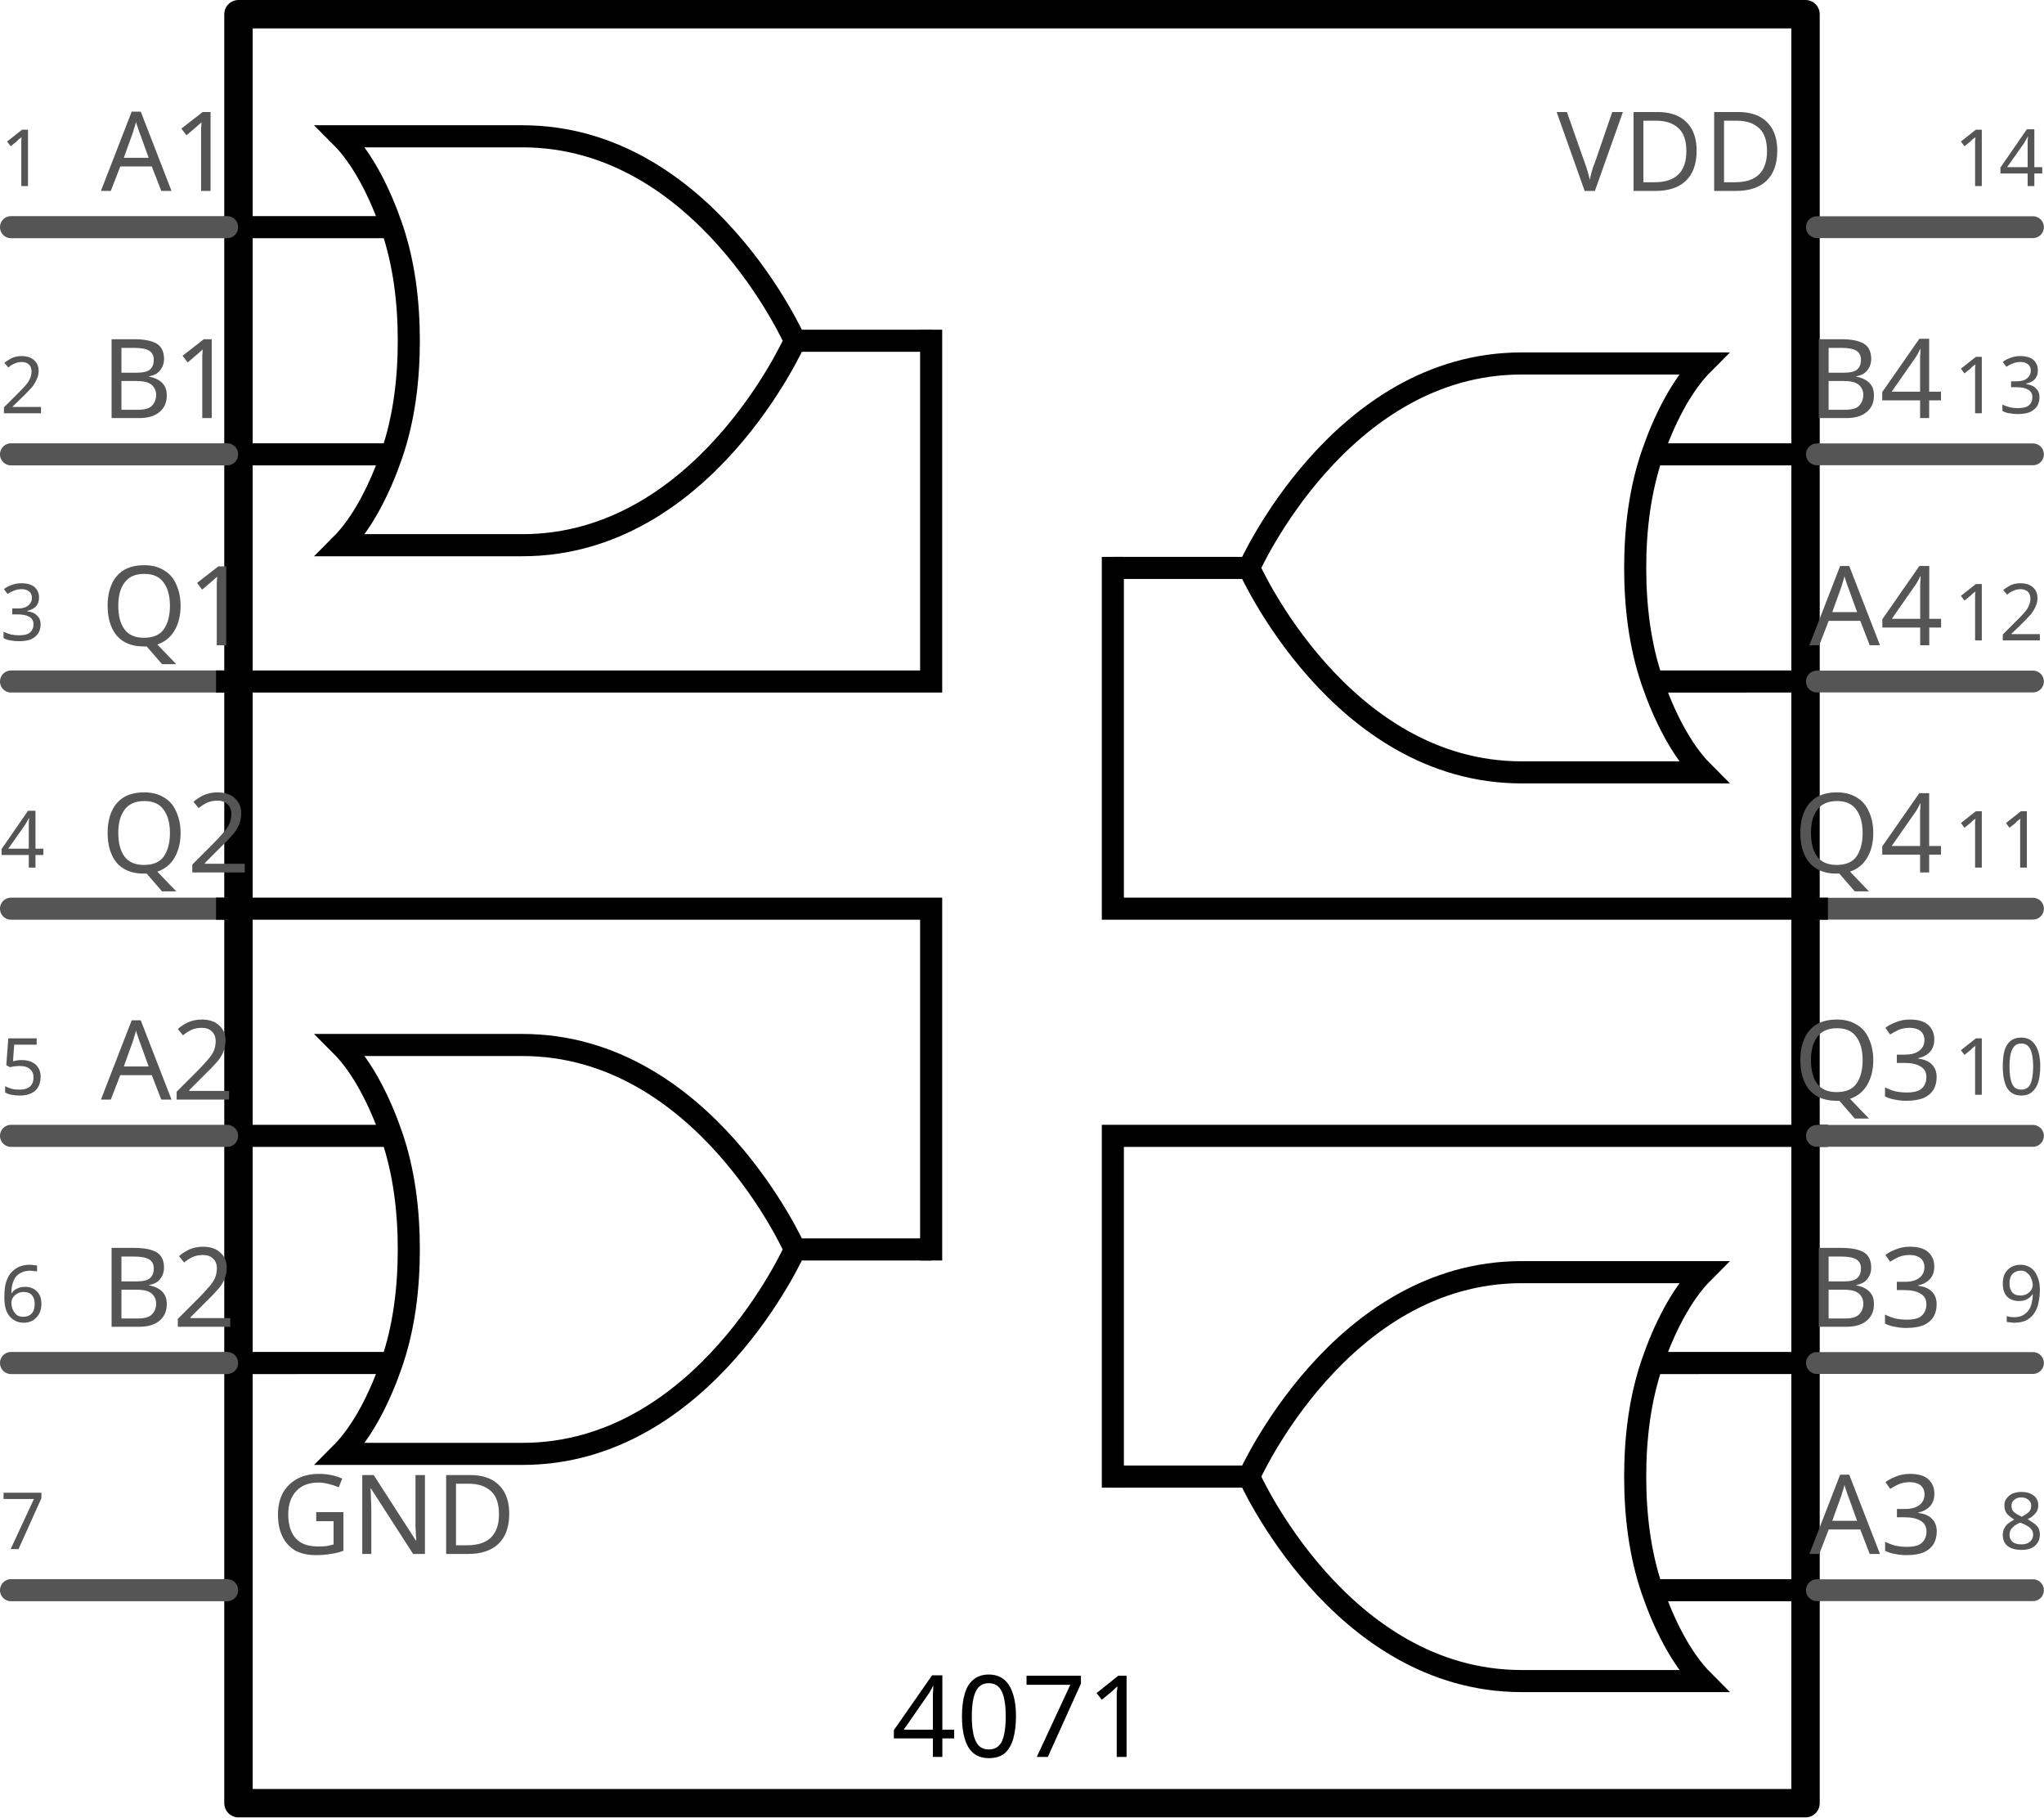
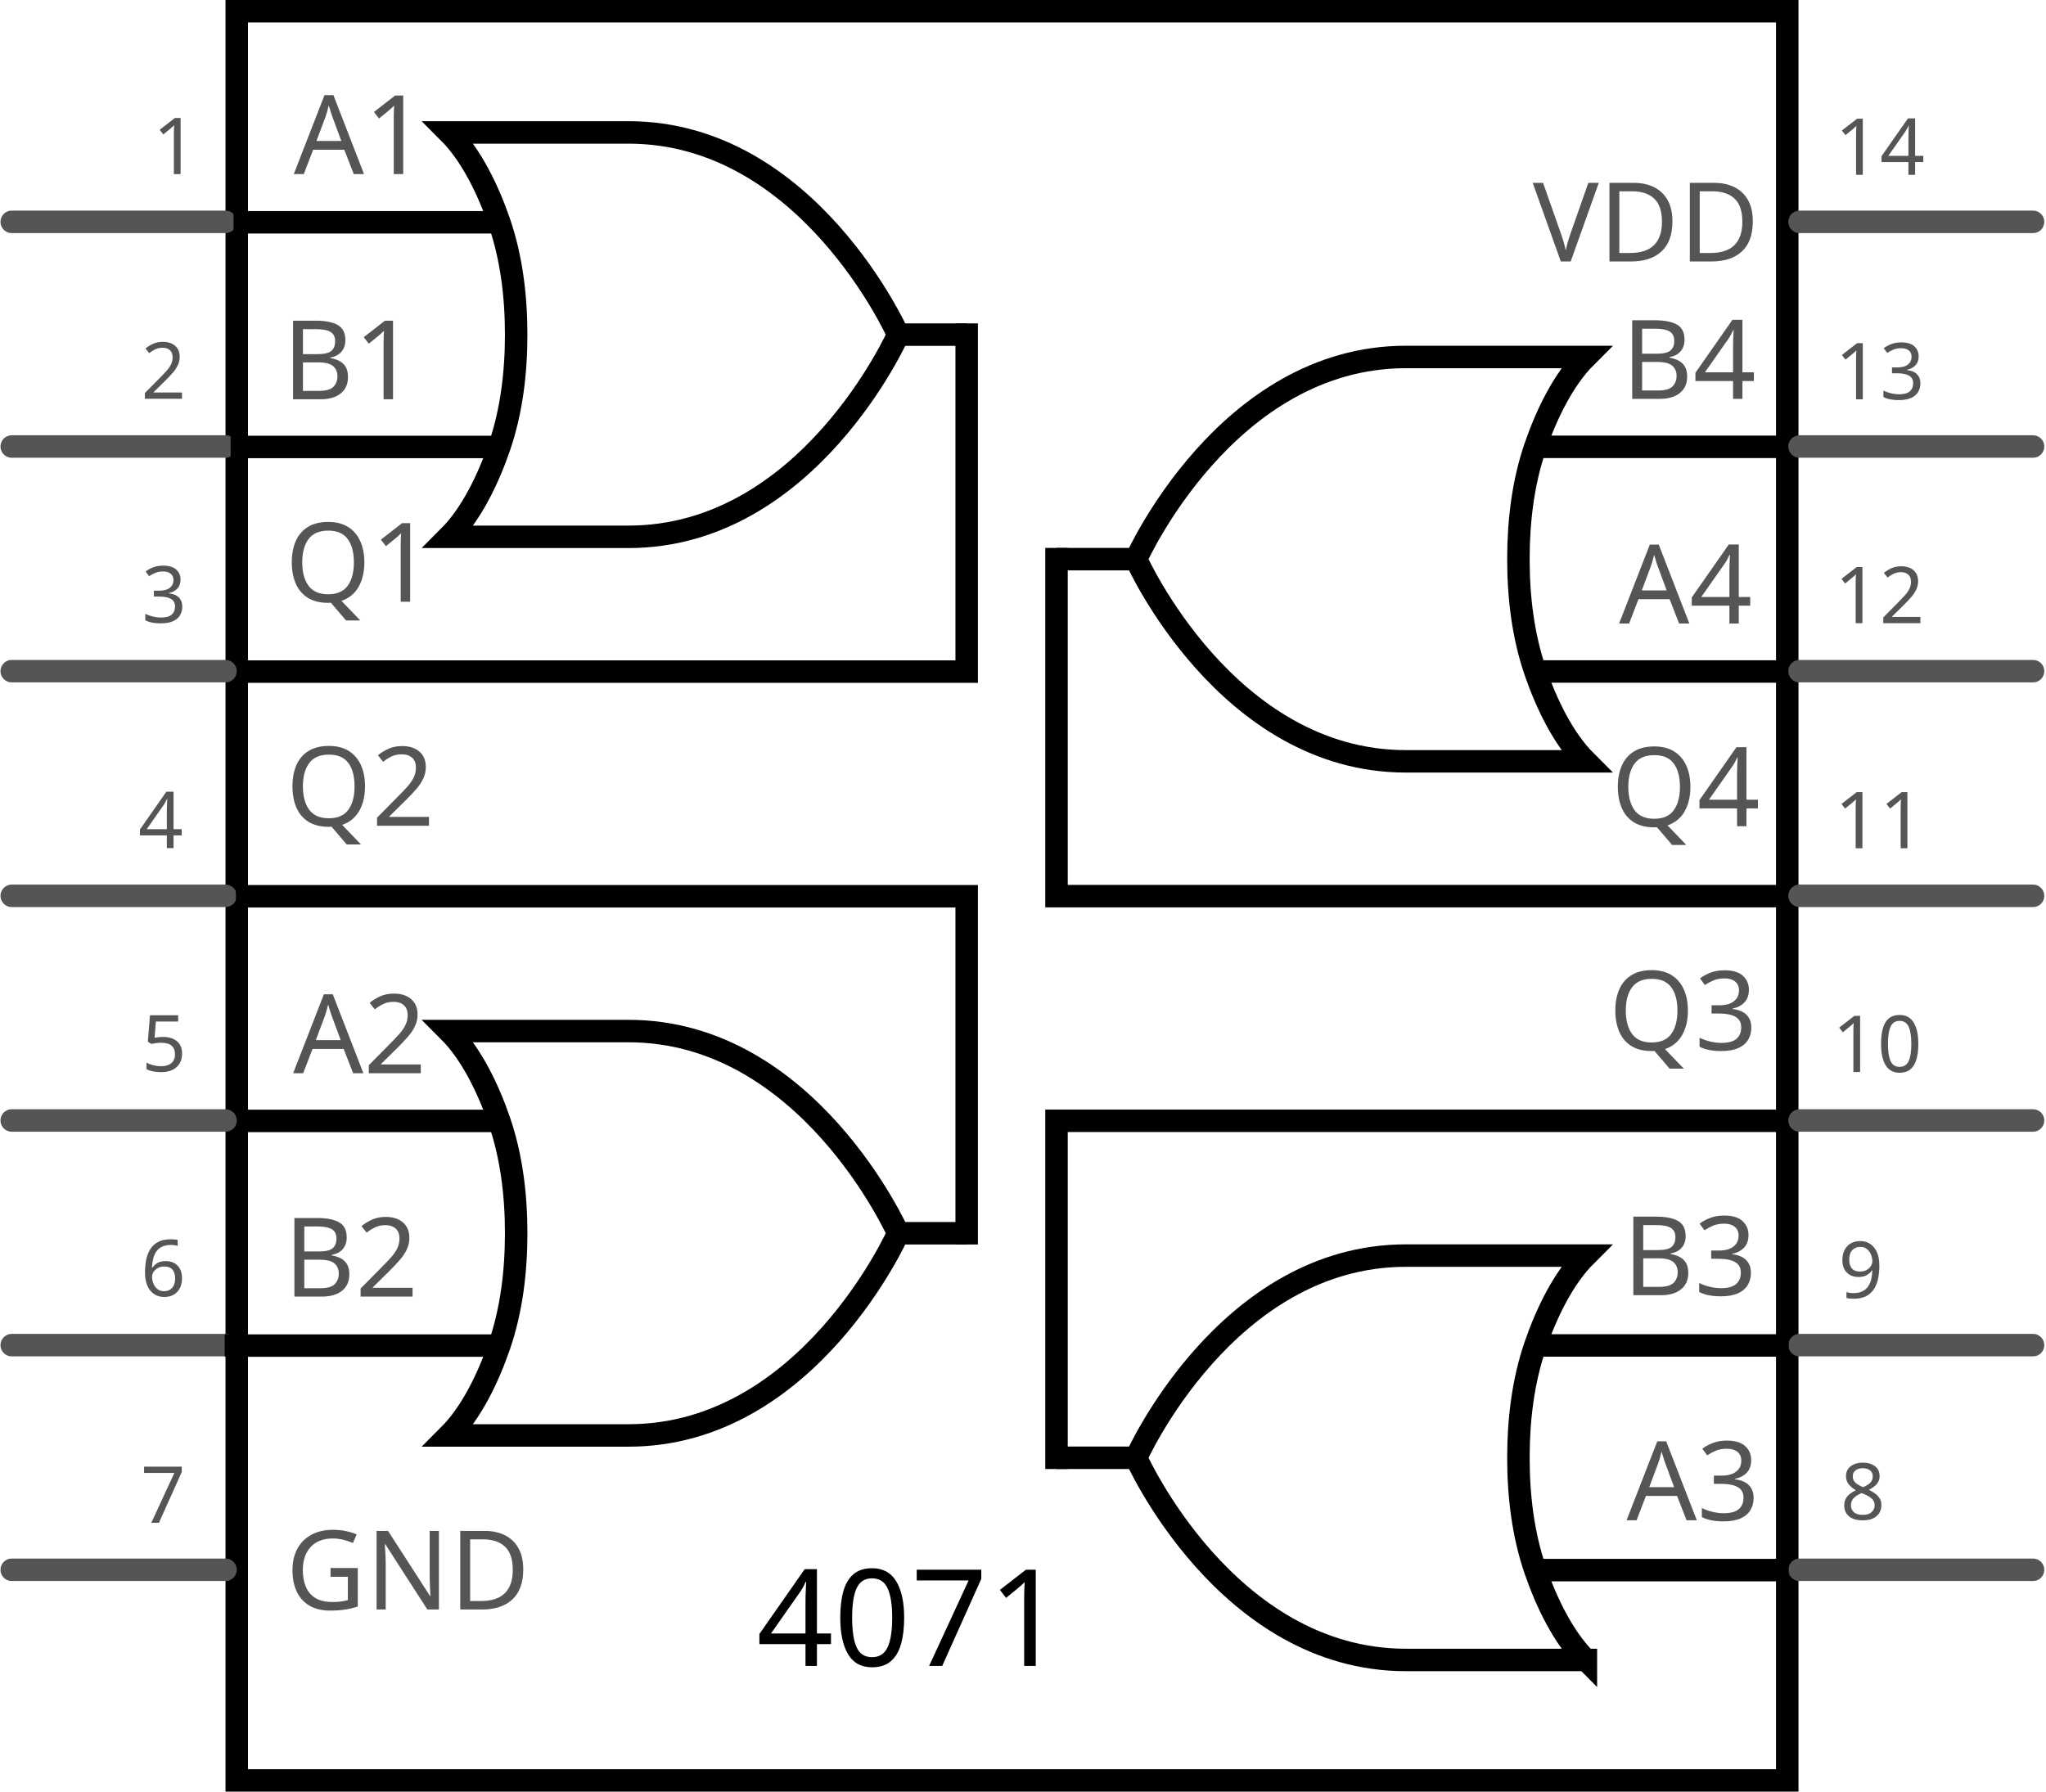
- <svg xmlns="http://www.w3.org/2000/svg" xmlns:xlink="http://www.w3.org/1999/xlink" version="1.1" id="svg6563" viewBox="0 0 81 72" height="0.8in" width="0.9in">
+ <svg xmlns="http://www.w3.org/2000/svg" width="0.91in" height="0.797in" viewBox="0 0 910.273 797.5" id="svg6563" version="1.1">
  <defs id="defs6565" />
-   <g transform="translate(0,-980.3621)" id="schematic">
-     <g id="subpart1">
-       <rect style="fill:none;stroke:#000000;stroke-width:1.125;stroke-linecap:round;stroke-linejoin:round" x="9.45" y="980.925" width="62.1" height="70.875" id="rect7" />
-       <text font-size="4.5" id="label" x="40.476" y="1049.969" style="font-size:4.5px;font-family:'Droid Sans';text-anchor:middle;fill:#000000;stroke:none" font-family="'Droid Sans'">4071</text>
-       <line style="fill:none;stroke:#555555;stroke-width:0.875;stroke-linecap:round;stroke-linejoin:round;stroke-opacity:1" x1="0.437" y1="1043.362" x2="9" y2="1043.362" id="line52" />
-       <rect style="fill:none;stroke-width:0" x="0" y="1042.925" width="9" height="0.875" id="connector6pin" connectorName="7" />
-       <rect style="fill:none;stroke-width:0" x="0" y="1042.925" width="0" height="0.875" id="connector6terminal" />
-       <text style="font-style:normal;font-variant:normal;font-weight:normal;font-stretch:normal;font-size:3.125px;line-height:125%;font-family:'Droid Sans';-inkscape-font-specification:'Droid Sans, Normal';text-align:start;writing-mode:lr-tb;text-anchor:start;fill:#555555;fill-opacity:1;stroke:none;stroke-width:0" class="text" font-size="2.5pt" x="0" y="1041.737" id="text57">7</text>
-       <line style="fill:none;stroke:#555555;stroke-width:0.864;stroke-linecap:round;stroke-linejoin:round;stroke-opacity:1" x1="72" y1="989.362" x2="80.563" y2="989.362" id="line59" />
-       <rect style="fill:none;stroke-width:0" x="72" y="988.925" width="9" height="0.875" id="connector13pin" connectorname="14" />
-       <text id="text6039" y="1041.925" x="10.75" style="font-style:normal;font-variant:normal;font-weight:normal;font-stretch:normal;font-size:4.375px;line-height:125%;font-family:'Droid Sans';-inkscape-font-specification:'Droid Sans, Normal';text-align:start;letter-spacing:0px;word-spacing:0px;writing-mode:lr-tb;text-anchor:start;fill:#555555;fill-opacity:1;stroke:none;stroke-width:1px;stroke-linecap:butt;stroke-linejoin:miter;stroke-opacity:1" xml:space="preserve" font-family="'Droid Sans'">
-         <tspan y="1041.925" x="10.75" id="tspan6041">GND</tspan>
-       </text>
-       <text style="font-style:normal;font-variant:normal;font-weight:normal;font-stretch:normal;font-size:3.125px;line-height:125%;font-family:'Droid Sans';-inkscape-font-specification:'Droid Sans, Normal';text-align:end;writing-mode:lr-tb;text-anchor:end;fill:#555555;fill-opacity:1;stroke:none;stroke-width:0" class="text" font-size="2.5pt" x="81" y="987.737" id="text64">14</text>
-       <rect style="fill:none;stroke-width:0" x="81" y="988.925" width="0" height="0.875" id="connector13terminal" />
-       <text id="text5967" y="987.925" x="70.7" style="font-style:normal;font-variant:normal;font-weight:normal;font-stretch:normal;font-size:4.375px;line-height:125%;font-family:'Droid Sans';-inkscape-font-specification:'Droid Sans, Normal';text-align:start;letter-spacing:0px;word-spacing:0px;writing-mode:lr-tb;text-anchor:end;fill:#555555;fill-opacity:1;stroke:none;stroke-width:1px;stroke-linecap:butt;stroke-linejoin:miter;stroke-opacity:1" font-size="3.5pt" xml:space="preserve" font-family="'Droid Sans'">VDD</text>
-       <g id="q4connector">
-         <line id="line80" y2="1016.362" x2="80.563" y1="1016.362" x1="72" style="fill:none;stroke:#555555;stroke-width:0.864;stroke-linecap:round;stroke-linejoin:round;stroke-opacity:1" />
-         <rect connectorname="11" id="connector10pin" height="0.875" width="9" y="1015.925" x="72" style="fill:none;stroke-width:0" />
-         <rect style="fill:none;stroke-width:0" x="81" y="1015.925" width="0" height="0.875" id="connector10terminal" />
-         <text id="text85" y="1014.737" x="81" font-size="2.5pt" class="text" style="font-style:normal;font-variant:normal;font-weight:normal;font-stretch:normal;font-size:3.125px;line-height:125%;font-family:'Droid Sans';-inkscape-font-specification:'Droid Sans, Normal';text-align:end;writing-mode:lr-tb;text-anchor:end;fill:#555555;fill-opacity:1;stroke:none;stroke-width:0">11</text>
-         <text xml:space="preserve" font-size="3.5pt" style="font-style:normal;font-variant:normal;font-weight:normal;font-stretch:normal;font-size:4.375px;line-height:125%;font-family:'Droid Sans';-inkscape-font-specification:'Droid Sans, Normal';text-align:start;letter-spacing:0px;word-spacing:0px;writing-mode:lr-tb;text-anchor:end;fill:#555555;fill-opacity:1;stroke:none;stroke-width:1px;stroke-linecap:butt;stroke-linejoin:miter;stroke-opacity:1" x="77" y="1014.925" id="text5979">Q4</text>
-         <path id="path9336" d="m 44.1,1002.862 0,13.5 27.9,0" style="fill:none;stroke:#000000;stroke-width:0.875;stroke-linecap:square;stroke-linejoin:miter;stroke-miterlimit:4;stroke-dasharray:none;stroke-opacity:1" />
-       </g>
-       <g id="q3connector">
-         <path style="fill:none;stroke:#000000;stroke-width:0.875;stroke-linecap:square;stroke-linejoin:miter;stroke-miterlimit:4;stroke-dasharray:none;stroke-opacity:1" d="m 44.1,1038.862 0,-13.5 27.9,0" id="path9380" />
-         <line style="fill:none;stroke:#555555;stroke-width:0.864;stroke-linecap:round;stroke-linejoin:round;stroke-opacity:1" x1="72" y1="1025.362" x2="80.563" y2="1025.362" id="line87" />
-         <rect style="fill:none;stroke-width:0" x="72" y="1024.925" width="9" height="0.875" id="connector9pin" connectorname="10" />
-         <text style="font-style:normal;font-variant:normal;font-weight:normal;font-stretch:normal;font-size:3.125px;line-height:125%;font-family:'Droid Sans';-inkscape-font-specification:'Droid Sans, Normal';text-align:end;writing-mode:lr-tb;text-anchor:end;fill:#555555;fill-opacity:1;stroke:none;stroke-width:0" class="text" font-size="2.5pt" x="81" y="1023.737" id="text92">10</text>
-         <text xml:space="preserve" font-size="3.5pt" style="font-style:normal;font-variant:normal;font-weight:normal;font-stretch:normal;font-size:4.375px;line-height:125%;font-family:'Droid Sans';-inkscape-font-specification:'Droid Sans, Normal';text-align:start;letter-spacing:0px;word-spacing:0px;writing-mode:lr-tb;text-anchor:end;fill:#555555;fill-opacity:1;stroke:none;stroke-width:1px;stroke-linecap:butt;stroke-linejoin:miter;stroke-opacity:1" x="77" y="1023.925" id="text5973">Q3</text>
-         <rect style="fill:none;stroke-width:0" x="81" y="1024.925" width="0" height="0.875" id="connector9terminal" />
-       </g>
-       <g id="q2connector">
-         <line id="line31" y2="1016.362" x2="9" y1="1016.362" x1="0.437" style="fill:none;stroke:#555555;stroke-width:0.875;stroke-linecap:round;stroke-linejoin:round;stroke-opacity:1" />
-         <rect connectorName="4" id="connector3pin" height="0.875" width="9" y="1015.925" x="5.5915206e-009" style="fill:none;stroke-width:0" />
-         <rect style="fill:none;stroke-width:0" x="0" y="1015.925" width="0" height="0.875" id="connector3terminal" />
-         <text id="text36" y="1014.737" x="0" font-size="2.5pt" class="text" style="font-style:normal;font-variant:normal;font-weight:normal;font-stretch:normal;font-size:3.125px;line-height:125%;font-family:'Droid Sans';-inkscape-font-specification:'Droid Sans, Normal';text-align:start;writing-mode:lr-tb;text-anchor:start;fill:#555555;fill-opacity:1;stroke:none;stroke-width:0">4</text>
-         <text id="text6033" y="1014.925" x="4" style="font-style:normal;font-variant:normal;font-weight:normal;font-stretch:normal;font-size:4.375px;line-height:125%;font-family:'Droid Sans';-inkscape-font-specification:'Droid Sans, Normal';text-align:start;letter-spacing:0px;word-spacing:0px;writing-mode:lr-tb;text-anchor:start;fill:#555555;fill-opacity:1;stroke:none;stroke-width:1px;stroke-linecap:butt;stroke-linejoin:miter;stroke-opacity:1" font-size="3.5pt" xml:space="preserve">Q2</text>
-         <path id="path9358" d="m 36.9,1029.862 0,-13.5 -27.9,0" style="fill:none;stroke:#000000;stroke-width:0.875;stroke-linecap:square;stroke-linejoin:miter;stroke-miterlimit:4;stroke-dasharray:none;stroke-opacity:1" />
-       </g>
-       <g id="q1connector">
-         <line style="fill:none;stroke:#555555;stroke-width:0.875;stroke-linecap:round;stroke-linejoin:round;stroke-opacity:1" x1="0.437" y1="1007.362" x2="9" y2="1007.362" id="line24" />
-         <text style="font-style:normal;font-variant:normal;font-weight:normal;font-stretch:normal;font-size:3.125px;line-height:125%;font-family:'Droid Sans';-inkscape-font-specification:'Droid Sans, Normal';text-align:left;writing-mode:lr-tb;fill:#555555;fill-opacity:1;stroke:none;stroke-width:0" class="text" font-size="2.5pt" x="0" y="1005.737" id="text29">3</text>
-         <text xml:space="preserve" font-size="3.5pt" style="font-style:normal;font-variant:normal;font-weight:normal;font-stretch:normal;font-size:4.375px;line-height:125%;font-family:'Droid Sans';-inkscape-font-specification:'Droid Sans, Normal';text-align:start;letter-spacing:0px;word-spacing:0px;writing-mode:lr-tb;text-anchor:start;fill:#555555;fill-opacity:1;stroke:none;stroke-width:1px;stroke-linecap:butt;stroke-linejoin:miter;stroke-opacity:1" x="4" y="1005.925" id="text5961">Q1</text>
-         <rect style="fill:none;stroke-width:0" x="0" y="1006.925" width="9" height="0.875" id="connector2pin" connectorName="3" />
-         <rect style="fill:none;stroke-width:0" x="0" y="1006.925" width="0" height="0.875" id="connector2terminal" />
-         <path style="fill:none;stroke:#000000;stroke-width:0.875;stroke-linecap:square;stroke-linejoin:miter;stroke-miterlimit:4;stroke-dasharray:none;stroke-opacity:1" d="m 36.9,993.862 0,13.5 -27.9,0" id="path8338" />
-       </g>
-     </g>
-     <g id="subpart2">
-       <rect style="fill:none;stroke-width:0" x="0" y="988.925" width="0" height="0.875" id="connector0terminal" />
-       <rect style="fill:none;stroke-width:0" x="0" y="997.925" width="0" height="0.875" id="connector1terminal" />
-       <line id="line10" y2="989.362" x2="9" y1="989.362" x1="0.437" style="fill:none;stroke:#555555;stroke-width:0.875;stroke-linecap:round;stroke-linejoin:round;stroke-opacity:1" />
-       <rect connectorName="1" id="connector0pin" height="0.875" width="9" y="988.925" x="0" style="fill:none;stroke-width:0" />
-       <line id="line17" y2="998.362" x2="9" y1="998.362" x1="0.437" style="fill:none;stroke:#555555;stroke-width:0.875;stroke-linecap:round;stroke-linejoin:round;stroke-opacity:1" />
-       <rect connectorName="2" id="connector1pin" height="0.875" width="9" y="997.925" x="0" style="fill:none;stroke-width:0" />
-       <text id="text15" y="987.737" x="0" font-size="2.5pt" class="text" style="font-style:normal;font-variant:normal;font-weight:normal;font-stretch:normal;font-size:3.125px;line-height:125%;font-family:'Droid Sans';-inkscape-font-specification:'Droid Sans, Normal';text-align:start;writing-mode:lr-tb;text-anchor:start;fill:#555555;fill-opacity:1;stroke:none;stroke-width:0">1</text>
-       <text id="text22" y="996.737" x="0" font-size="2.5pt" class="text" style="font-style:normal;font-variant:normal;font-weight:normal;font-stretch:normal;font-size:3.125px;line-height:125%;font-family:'Droid Sans';-inkscape-font-specification:'Droid Sans, Normal';text-align:start;writing-mode:lr-tb;text-anchor:start;fill:#555555;fill-opacity:1;stroke:none;stroke-width:0">2</text>
-       <text xml:space="preserve" font-size="3.5pt" style="font-style:normal;font-variant:normal;font-weight:normal;font-stretch:normal;font-size:4.375px;line-height:125%;font-family:'Droid Sans';-inkscape-font-specification:'Droid Sans, Normal';text-align:start;letter-spacing:0px;word-spacing:0px;writing-mode:lr-tb;text-anchor:start;fill:#555555;fill-opacity:1;stroke:none;stroke-width:1px;stroke-linecap:butt;stroke-linejoin:miter;stroke-opacity:1" x="4" y="996.925" id="text5937" font-family="'Droid Sans'">B1</text>
-       <text id="text5913" y="987.925" x="4" style="font-style:normal;font-variant:normal;font-weight:normal;font-stretch:normal;font-size:4.375px;line-height:125%;font-family:'Droid Sans';-inkscape-font-specification:'Droid Sans, Normal';text-align:start;letter-spacing:0px;word-spacing:0px;writing-mode:lr-tb;text-anchor:start;fill:#555555;fill-opacity:1;stroke:none;stroke-width:1px;stroke-linecap:butt;stroke-linejoin:miter;stroke-opacity:1" font-size="3.5pt" xml:space="preserve" font-family="'Droid Sans'">A1</text>
-       <text style="font-style:normal;font-variant:normal;font-weight:normal;font-stretch:normal;font-size:3.125px;line-height:125%;font-family:'Droid Sans';-inkscape-font-specification:'Droid Sans, Normal';text-align:center;writing-mode:lr-tb;text-anchor:middle;display:none;fill:#555555;fill-opacity:1;stroke:none;stroke-width:0" class="text" font-size="2.5pt" x="42.349" y="992.237" id="text9783" font-family="'Droid Sans'">3</text>
-       <text xml:space="preserve" font-size="3.5pt" style="font-style:normal;font-variant:normal;font-weight:normal;font-stretch:normal;font-size:4.375px;line-height:125%;font-family:'Droid Sans';-inkscape-font-specification:'Droid Sans, Normal';text-align:start;letter-spacing:0px;word-spacing:0px;writing-mode:lr-tb;text-anchor:start;display:none;fill:#555555;fill-opacity:1;stroke:none;stroke-width:1px;stroke-linecap:butt;stroke-linejoin:miter;stroke-opacity:1" x="36.264" y="992.425" id="text9787">Q1</text>
-       <g style="stroke-width:0.875;stroke-miterlimit:4;stroke-dasharray:none" transform="matrix(0.9997766,0,0,0.9997766,0.9053753,0.2208989)" id="allSymbols0">
-         <g style="display:none;stroke-width:1.75;stroke-miterlimit:4;stroke-dasharray:none" transform="matrix(0.5001117,0,0,0.5001117,22.50277,418.0536)" id="4001_0">
-           <path style="fill:none;fill-rule:evenodd;stroke:#000000;stroke-width:1.75;stroke-linecap:butt;stroke-linejoin:miter;stroke-miterlimit:4;stroke-dasharray:none;stroke-opacity:1" d="m -19.806,1135.162 14.4,0 c 14.4,0 21.6,16.2 21.6,16.2 0,0 -7.2,16.2 -21.6,16.2 l -14.4,0 c 1.8,-1.8 3.156,-4.596 4.05,-7.2 0.985,-2.869 1.35,-5.966 1.35,-9 8e-6,-3.034 -0.365,-6.131 -1.35,-9 -0.894,-2.604 -2.25,-5.4 -4.05,-7.2 z" id="body-4001-0" />
-           <path style="fill:none;fill-rule:evenodd;stroke:#000000;stroke-width:1.75;stroke-linecap:butt;stroke-linejoin:miter;stroke-miterlimit:4;stroke-dasharray:none;stroke-opacity:1" d="m -27.006,1142.362 11.25,-2e-4" id="a-pin-4001-0" />
-           <path style="fill:none;fill-rule:evenodd;stroke:#000000;stroke-width:1.75;stroke-linecap:butt;stroke-linejoin:miter;stroke-miterlimit:4;stroke-dasharray:none;stroke-opacity:1" d="m -27.006,1160.362 11.25,-2e-4" id="b-pin-4001-0" />
-           <path style="fill:none;fill-rule:evenodd;stroke:#000000;stroke-width:1.75;stroke-linecap:butt;stroke-linejoin:miter;stroke-miterlimit:4;stroke-dasharray:none;stroke-opacity:1" d="m 23.394,1151.362 3.6,0" id="q-pin-4001-0" />
-           <circle style="fill:none;fill-opacity:0.441;stroke:#000000;stroke-width:1.75;stroke-linecap:butt;stroke-linejoin:miter;stroke-miterlimit:4;stroke-dasharray:none;stroke-dashoffset:0;stroke-opacity:1" id="not-q-4001-0" cx="19.794" cy="1151.362" r="3.6" />
-         </g>
-         <g style="display:none;stroke-width:1.75;stroke-miterlimit:4;stroke-dasharray:none" transform="matrix(0.5001117,0,0,0.5001117,22.50277,418.0536)" id="4011_0">
-           <path id="body-4011-0" d="m -19.806,1135.162 14.4,0 c 14.4,0 21.6,7.2 21.6,16.2 0,9 -7.2,16.2 -21.6,16.2 l -14.4,0 0,-7.2 0,-9 0,-9 z" style="fill:none;fill-rule:evenodd;stroke:#000000;stroke-width:1.75;stroke-linecap:butt;stroke-linejoin:miter;stroke-miterlimit:4;stroke-dasharray:none;stroke-opacity:1" />
-           <path id="a-pin-4011-0" d="m -27.006,1142.362 7.2,0" style="fill:none;fill-rule:evenodd;stroke:#000000;stroke-width:1.75;stroke-linecap:butt;stroke-linejoin:miter;stroke-miterlimit:4;stroke-dasharray:none;stroke-opacity:1" />
-           <path id="b-pin-4011-0" d="m -27.006,1160.362 7.2,0" style="fill:none;fill-rule:evenodd;stroke:#000000;stroke-width:1.75;stroke-linecap:butt;stroke-linejoin:miter;stroke-miterlimit:4;stroke-dasharray:none;stroke-opacity:1" />
-           <path id="q-pin-4011-0" d="m 23.394,1151.362 3.6,0" style="fill:none;fill-rule:evenodd;stroke:#000000;stroke-width:1.75;stroke-linecap:butt;stroke-linejoin:miter;stroke-miterlimit:4;stroke-dasharray:none;stroke-opacity:1" />
-           <circle r="3.6" cy="1151.362" cx="19.794" id="not-q-4011-0" style="fill:none;fill-opacity:0.441;stroke:#000000;stroke-width:1.75;stroke-linecap:butt;stroke-linejoin:miter;stroke-miterlimit:4;stroke-dasharray:none;stroke-dashoffset:0;stroke-opacity:1" />
-         </g>
-         <g style="display:none;stroke-width:1.75;stroke-miterlimit:4;stroke-dasharray:none" transform="matrix(0.5001117,0,0,0.5001117,22.50277,418.0536)" id="4070_0">
-           <path style="fill:none;fill-rule:evenodd;stroke:#000000;stroke-width:1.75;stroke-linecap:butt;stroke-linejoin:miter;stroke-miterlimit:4;stroke-dasharray:none;stroke-opacity:1" d="m -19.806,1135.162 14.4,0 c 14.4,0 21.6,16.2 21.6,16.2 0,0 -7.2,16.2 -21.6,16.2 l -14.4,0 c 1.8,-1.8 3.156,-4.596 4.05,-7.2 0.985,-2.869 1.35,-5.966 1.35,-9 8e-6,-3.034 -0.365,-6.131 -1.35,-9 -0.894,-2.604 -2.25,-5.4 -4.05,-7.2 z" id="body-4070-0" />
-           <path id="xbar-4070-0" d="m -23.069,1167.562 -0.337,0 c 1.8,-1.8 3.156,-4.596 4.05,-7.2 0.985,-2.869 1.35,-5.966 1.35,-9 8e-6,-3.034 -0.365,-6.131 -1.35,-9 -0.894,-2.604 -2.25,-5.4 -4.05,-7.2 l 0.438,0 c 1.8,1.8 3.157,4.595 4.051,7.2 0.985,2.869 1.35,5.967 1.349,9 -10e-6,3.034 -0.35,6.136 -1.349,9 -0.913,2.615 -2.351,5.4 -4.151,7.2 z" style="fill:none;fill-rule:evenodd;stroke:#000000;stroke-width:1.75;stroke-linecap:butt;stroke-linejoin:miter;stroke-miterlimit:4;stroke-dasharray:none;stroke-opacity:1" />
-           <path style="fill:none;fill-rule:evenodd;stroke:#000000;stroke-width:1.75;stroke-linecap:butt;stroke-linejoin:miter;stroke-miterlimit:4;stroke-dasharray:none;stroke-opacity:1" d="m -27.006,1142.362 7.65,-3e-4" id="a-pin-4070-0" />
-           <path style="fill:none;fill-rule:evenodd;stroke:#000000;stroke-width:1.75;stroke-linecap:butt;stroke-linejoin:miter;stroke-miterlimit:4;stroke-dasharray:none;stroke-opacity:1" d="m -27.006,1160.362 7.65,-6e-4" id="b-pin-4070-0" />
-           <path style="fill:none;fill-rule:evenodd;stroke:#000000;stroke-width:1.75;stroke-linecap:butt;stroke-linejoin:miter;stroke-miterlimit:4;stroke-dasharray:none;stroke-opacity:1" d="m 16.194,1151.362 10.8,0" id="q-pin-4070-0" />
-         </g>
-         <g style=";stroke-width:1.75;stroke-miterlimit:4;stroke-dasharray:none" transform="matrix(0.5001117,0,0,0.5001117,22.50277,418.0536)" id="4071_0">
-           <path id="body-4071-0" d="m -19.806,1135.162 14.4,0 c 14.4,0 21.6,16.2 21.6,16.2 0,0 -7.2,16.2 -21.6,16.2 l -14.4,0 c 1.8,-1.8 3.156,-4.596 4.05,-7.2 0.985,-2.869 1.35,-5.966 1.35,-9 8e-6,-3.034 -0.365,-6.131 -1.35,-9 -0.894,-2.604 -2.25,-5.4 -4.05,-7.2 z" style="fill:none;fill-rule:evenodd;stroke:#000000;stroke-width:1.75;stroke-linecap:butt;stroke-linejoin:miter;stroke-miterlimit:4;stroke-dasharray:none;stroke-opacity:1" />
-           <path id="a-pin-4071-0" d="m -27.006,1142.362 11.25,-2e-4" style="fill:none;fill-rule:evenodd;stroke:#000000;stroke-width:1.75;stroke-linecap:butt;stroke-linejoin:miter;stroke-miterlimit:4;stroke-dasharray:none;stroke-opacity:1" />
-           <path id="b-pin-4071-0" d="m -27.006,1160.362 11.25,-2e-4" style="fill:none;fill-rule:evenodd;stroke:#000000;stroke-width:1.75;stroke-linecap:butt;stroke-linejoin:miter;stroke-miterlimit:4;stroke-dasharray:none;stroke-opacity:1" />
-           <path id="q-pin-4071-0" d="m 16.194,1151.362 10.8,0" style="fill:none;fill-rule:evenodd;stroke:#000000;stroke-width:1.75;stroke-linecap:butt;stroke-linejoin:miter;stroke-miterlimit:4;stroke-dasharray:none;stroke-opacity:1" />
-         </g>
-         <g style="display:none;stroke-width:1.75;stroke-miterlimit:4;stroke-dasharray:none" transform="matrix(0.5001117,0,0,0.5001117,22.50277,418.0536)" id="4077_0">
-           <path style="fill:none;fill-rule:evenodd;stroke:#000000;stroke-width:1.75;stroke-linecap:butt;stroke-linejoin:miter;stroke-miterlimit:4;stroke-dasharray:none;stroke-opacity:1" d="m -19.806,1135.162 14.4,0 c 14.4,0 21.6,16.2 21.6,16.2 0,0 -7.2,16.2 -21.6,16.2 l -14.4,0 c 1.8,-1.8 3.156,-4.596 4.05,-7.2 0.985,-2.869 1.35,-5.966 1.35,-9 8e-6,-3.034 -0.365,-6.131 -1.35,-9 -0.894,-2.604 -2.25,-5.4 -4.05,-7.2 z" id="body-4077-0" />
-           <path id="xbar-4077-0" d="m -23.069,1167.562 -0.337,0 c 1.8,-1.8 3.156,-4.596 4.05,-7.2 0.985,-2.869 1.35,-5.966 1.35,-9 8e-6,-3.034 -0.365,-6.131 -1.35,-9 -0.894,-2.604 -2.25,-5.4 -4.05,-7.2 l 0.438,0 c 1.8,1.8 3.157,4.595 4.051,7.2 0.985,2.869 1.35,5.967 1.349,9 -10e-6,3.034 -0.35,6.136 -1.349,9 -0.913,2.615 -2.351,5.4 -4.151,7.2 z" style="fill:none;fill-rule:evenodd;stroke:#000000;stroke-width:1.75;stroke-linecap:butt;stroke-linejoin:miter;stroke-miterlimit:4;stroke-dasharray:none;stroke-opacity:1" />
-           <path style="fill:none;fill-rule:evenodd;stroke:#000000;stroke-width:1.75;stroke-linecap:butt;stroke-linejoin:miter;stroke-miterlimit:4;stroke-dasharray:none;stroke-opacity:1" d="m -27.006,1142.362 7.65,-3e-4" id="a-pin-4077-0" />
-           <path style="fill:none;fill-rule:evenodd;stroke:#000000;stroke-width:1.75;stroke-linecap:butt;stroke-linejoin:miter;stroke-miterlimit:4;stroke-dasharray:none;stroke-opacity:1" d="m -27.006,1160.362 7.65,-6e-4" id="b-pin-4077-0" />
-           <path style="fill:none;fill-rule:evenodd;stroke:#000000;stroke-width:1.75;stroke-linecap:butt;stroke-linejoin:miter;stroke-miterlimit:4;stroke-dasharray:none;stroke-opacity:1" d="m 23.394,1151.362 3.6,0" id="q-pin-4077-0" />
-           <circle style="fill:none;fill-opacity:0.441;stroke:#000000;stroke-width:1.75;stroke-linecap:butt;stroke-linejoin:miter;stroke-miterlimit:4;stroke-dasharray:none;stroke-dashoffset:0;stroke-opacity:1" id="not-q-4077-0" cx="19.794" cy="1151.362" r="3.6" />
-         </g>
-         <g style="display:none;stroke-width:1.75;stroke-miterlimit:4;stroke-dasharray:none" transform="matrix(0.5001117,0,0,0.5001117,22.50277,418.0536)" id="4081_0">
-           <path style="fill:none;fill-rule:evenodd;stroke:#000000;stroke-width:1.75;stroke-linecap:butt;stroke-linejoin:miter;stroke-miterlimit:4;stroke-dasharray:none;stroke-opacity:1" d="m -19.806,1135.162 14.4,0 c 14.4,0 21.6,7.2 21.6,16.2 0,9 -7.2,16.2 -21.6,16.2 l -14.4,0 0,-7.2 0,-9 0,-9 z" id="body-4081-0" />
-           <path style="fill:none;fill-rule:evenodd;stroke:#000000;stroke-width:1.75;stroke-linecap:butt;stroke-linejoin:miter;stroke-miterlimit:4;stroke-dasharray:none;stroke-opacity:1" d="m -27.006,1142.362 7.2,0" id="a-pin-4081-0" />
-           <path style="fill:none;fill-rule:evenodd;stroke:#000000;stroke-width:1.75;stroke-linecap:butt;stroke-linejoin:miter;stroke-miterlimit:4;stroke-dasharray:none;stroke-opacity:1" d="m -27.006,1160.362 7.2,0" id="b-pin-4081-0" />
-           <path style="fill:none;fill-rule:evenodd;stroke:#000000;stroke-width:1.75;stroke-linecap:butt;stroke-linejoin:miter;stroke-miterlimit:4;stroke-dasharray:none;stroke-opacity:1" d="m 16.194,1151.362 10.8,0" id="q-pin-4081-0" />
-         </g>
-       </g>
-     </g>
-     <g id="subpart3">
-       <rect style="fill:none;stroke-width:0" x="0" y="1024.925" width="0" height="0.875" id="connector4terminal" />
-       <rect style="fill:none;stroke-width:0" x="0" y="1033.925" width="0" height="0.875" id="connector5terminal" />
-       <line style="fill:none;stroke:#555555;stroke-width:0.875;stroke-linecap:round;stroke-linejoin:round;stroke-opacity:1" x1="0.437" y1="1025.362" x2="9" y2="1025.362" id="line38" />
-       <rect style="fill:none;stroke-width:0" x="0" y="1024.925" width="9" height="0.875" id="connector4pin" connectorName="5" />
-       <line style="fill:none;stroke:#555555;stroke-width:0.875;stroke-linecap:round;stroke-linejoin:round;stroke-opacity:1" x1="0.437" y1="1034.362" x2="9" y2="1034.362" id="line45" />
-       <rect style="fill:none;stroke-width:0" x="0" y="1033.925" width="9" height="0.875" id="connector5pin" connectorName="6" />
-       <text style="font-style:normal;font-variant:normal;font-weight:normal;font-stretch:normal;font-size:3.125px;line-height:125%;font-family:'Droid Sans';-inkscape-font-specification:'Droid Sans, Normal';text-align:start;writing-mode:lr-tb;text-anchor:start;fill:#555555;fill-opacity:1;stroke:none;stroke-width:0" class="text" font-size="2.5pt" x="0" y="1023.737" id="text43">5</text>
-       <text style="font-style:normal;font-variant:normal;font-weight:normal;font-stretch:normal;font-size:3.125px;line-height:125%;font-family:'Droid Sans';-inkscape-font-specification:'Droid Sans, Normal';text-align:start;writing-mode:lr-tb;text-anchor:start;fill:#555555;fill-opacity:1;stroke:none;stroke-width:0" class="text" font-size="2.5pt" x="0" y="1032.737" id="text50">6</text>
-       <text id="text6027" y="1032.925" x="4" style="font-style:normal;font-variant:normal;font-weight:normal;font-stretch:normal;font-size:4.375px;line-height:125%;font-family:'Droid Sans';-inkscape-font-specification:'Droid Sans, Normal';text-align:start;letter-spacing:0px;word-spacing:0px;writing-mode:lr-tb;text-anchor:start;fill:#555555;fill-opacity:1;stroke:none;stroke-width:1px;stroke-linecap:butt;stroke-linejoin:miter;stroke-opacity:1" font-size="3.5pt" xml:space="preserve" font-family="'Droid Sans'">B2</text>
-       <text xml:space="preserve" font-size="3.5pt" style="font-style:normal;font-variant:normal;font-weight:normal;font-stretch:normal;font-size:4.375px;line-height:125%;font-family:'Droid Sans';-inkscape-font-specification:'Droid Sans, Normal';text-align:start;letter-spacing:0px;word-spacing:0px;writing-mode:lr-tb;text-anchor:start;fill:#555555;fill-opacity:1;stroke:none;stroke-width:1px;stroke-linecap:butt;stroke-linejoin:miter;stroke-opacity:1" x="4" y="1023.925" id="text6021" font-family="'Droid Sans'">A2</text>
-       <text id="text9849" y="1028.237" x="42.349" font-size="2.5pt" class="text" style="font-style:normal;font-variant:normal;font-weight:normal;font-stretch:normal;font-size:3.125px;line-height:125%;font-family:'Droid Sans';-inkscape-font-specification:'Droid Sans, Normal';text-align:center;writing-mode:lr-tb;text-anchor:middle;display:none;fill:#555555;fill-opacity:1;stroke:none;stroke-width:0" font-family="'Droid Sans'">4</text>
-       <text id="text9853" y="1028.424" x="36.264" style="font-style:normal;font-variant:normal;font-weight:normal;font-stretch:normal;font-size:4.375px;line-height:125%;font-family:'Droid Sans';-inkscape-font-specification:'Droid Sans, Normal';text-align:start;letter-spacing:0px;word-spacing:0px;writing-mode:lr-tb;text-anchor:start;display:none;fill:#555555;fill-opacity:1;stroke:none;stroke-width:1px;stroke-linecap:butt;stroke-linejoin:miter;stroke-opacity:1" font-size="3.5pt" xml:space="preserve">Q2</text>
-       <use transform="translate(0,36)" xlink:href="#allSymbols0" id="allSymbols1" width="100%" height="100%" />
-     </g>
-     <g id="subpart4" transform="translate(27,0)">
-       <rect style="fill:none;stroke-width:0" x="54" y="1033.925" width="0" height="0.875" id="connector8terminal" />
-       <rect style="fill:none;stroke-width:0" x="54" y="1042.925" width="0" height="0.875" id="connector7terminal" />
-       <line id="line94" y2="1034.362" x2="53.563" y1="1034.362" x1="45" style="fill:none;stroke:#555555;stroke-width:0.864;stroke-linecap:round;stroke-linejoin:round;stroke-opacity:1" />
-       <rect connectorname="9" id="connector8pin" height="0.875" width="9" y="1033.925" x="45" style="fill:none;stroke-width:0" />
-       <text id="text99" y="1032.737" x="54" font-size="2.5pt" class="text" style="font-style:normal;font-variant:normal;font-weight:normal;font-stretch:normal;font-size:3.125px;line-height:125%;font-family:'Droid Sans';-inkscape-font-specification:'Droid Sans, Normal';text-align:end;writing-mode:lr-tb;text-anchor:end;fill:#555555;fill-opacity:1;stroke:none;stroke-width:0">9</text>
-       <text xml:space="preserve" font-size="3.5pt" style="font-style:normal;font-variant:normal;font-weight:normal;font-stretch:normal;font-size:4.375px;line-height:125%;font-family:'Droid Sans';-inkscape-font-specification:'Droid Sans, Normal';text-align:start;letter-spacing:0px;word-spacing:0px;writing-mode:lr-tb;text-anchor:end;fill:#555555;fill-opacity:1;stroke:none;stroke-width:1px;stroke-linecap:butt;stroke-linejoin:miter;stroke-opacity:1" x="50" y="1032.925" id="text5949">B3</text>
-       <text style="font-style:normal;font-variant:normal;font-weight:normal;font-stretch:normal;font-size:3.125px;line-height:125%;font-family:'Droid Sans';-inkscape-font-specification:'Droid Sans, Normal';text-align:center;writing-mode:lr-tb;text-anchor:middle;display:none;fill:#555555;fill-opacity:1;stroke:none;stroke-width:0" class="text" font-size="2.5pt" x="11.177" y="1037.55" id="text9827" font-family="'Droid Sans'">10</text>
-       <text xml:space="preserve" font-size="3.5pt" style="font-style:normal;font-variant:normal;font-weight:normal;font-stretch:normal;font-size:4.375px;line-height:125%;font-family:'Droid Sans';-inkscape-font-specification:'Droid Sans, Normal';text-align:start;letter-spacing:0px;word-spacing:0px;writing-mode:lr-tb;text-anchor:end;display:none;fill:#555555;fill-opacity:1;stroke:none;stroke-width:1px;stroke-linecap:butt;stroke-linejoin:miter;stroke-opacity:1" x="17.466" y="1037.737" id="text9831">Q3</text>
-       <line id="line101" y2="1043.362" x2="53.563" y1="1043.362" x1="45" style="fill:none;stroke:#555555;stroke-width:0.864;stroke-linecap:round;stroke-linejoin:round;stroke-opacity:1" />
-       <rect connectorname="8" id="connector7pin" height="0.875" width="9" y="1042.925" x="45" style="fill:none;stroke-width:0" />
-       <text id="text106" y="1041.737" x="54" font-size="2.5pt" class="text" style="font-style:normal;font-variant:normal;font-weight:normal;font-stretch:normal;font-size:3.125px;line-height:125%;font-family:'Droid Sans';-inkscape-font-specification:'Droid Sans, Normal';text-align:end;writing-mode:lr-tb;text-anchor:end;fill:#555555;fill-opacity:1;stroke:none;stroke-width:0">8</text>
-       <text id="text5925" y="1041.925" x="50" style="font-style:normal;font-variant:normal;font-weight:normal;font-stretch:normal;font-size:4.375px;line-height:125%;font-family:'Droid Sans';-inkscape-font-specification:'Droid Sans, Normal';text-align:start;letter-spacing:0px;word-spacing:0px;writing-mode:lr-tb;text-anchor:end;fill:#555555;fill-opacity:1;stroke:none;stroke-width:1px;stroke-linecap:butt;stroke-linejoin:miter;stroke-opacity:1" font-size="3.5pt" xml:space="preserve">A3</text>
-       <rect style="fill:none;fill-opacity:1;stroke:none;stroke-width:0;stroke-miterlimit:4;stroke-dasharray:none;stroke-opacity:1" id="connector16terminal" width="0.864" height="0.864" x="9.637" y="1038.43" />
-       <use transform="matrix(-1,0,0,-1,54,2032.724)" xlink:href="#allSymbols0" id="allSymbols2" width="100%" height="100%" />
-     </g>
-     <g id="subpart5" transform="translate(27,0)">
-       <rect style="fill:none;stroke-width:0" x="54" y="997.925" width="0" height="0.875" id="connector12terminal" />
-       <rect style="fill:none;stroke-width:0" x="54" y="1006.925" width="0" height="0.875" id="connector11terminal" />
-       <line style="fill:none;stroke:#555555;stroke-width:0.864;stroke-linecap:round;stroke-linejoin:round;stroke-opacity:1" x1="45" y1="998.362" x2="53.563" y2="998.362" id="line66" />
-       <rect style="fill:none;stroke-width:0" x="45" y="997.925" width="9" height="0.875" id="connector12pin" connectorname="13" />
-       <text style="font-style:normal;font-variant:normal;font-weight:normal;font-stretch:normal;font-size:3.125px;line-height:125%;font-family:'Droid Sans';-inkscape-font-specification:'Droid Sans, Normal';text-align:end;writing-mode:lr-tb;text-anchor:end;fill:#555555;fill-opacity:1;stroke:none;stroke-width:0" class="text" font-size="2.5pt" x="54" y="996.737" id="text71">13</text>
-       <line style="fill:none;stroke:#555555;stroke-width:0.864;stroke-linecap:round;stroke-linejoin:round;stroke-opacity:1" x1="45" y1="1007.362" x2="53.563" y2="1007.362" id="line73" />
-       <rect style="fill:none;stroke-width:0" x="45" y="1006.925" width="9" height="0.875" id="connector11pin" connectorname="12" />
-       <text style="font-style:normal;font-variant:normal;font-weight:normal;font-stretch:normal;font-size:3.125px;line-height:125%;font-family:'Droid Sans';-inkscape-font-specification:'Droid Sans, Normal';text-align:end;writing-mode:lr-tb;text-anchor:end;fill:#555555;fill-opacity:1;stroke:none;stroke-width:0" class="text" font-size="2.5pt" x="54" y="1005.737" id="text78">12</text>
-       <text xml:space="preserve" font-size="3.5pt" style="font-style:normal;font-variant:normal;font-weight:normal;font-stretch:normal;font-size:4.375px;line-height:125%;font-family:'Droid Sans';-inkscape-font-specification:'Droid Sans, Normal';text-align:start;letter-spacing:0px;word-spacing:0px;writing-mode:lr-tb;text-anchor:end;fill:#555555;fill-opacity:1;stroke:none;stroke-width:1px;stroke-linecap:butt;stroke-linejoin:miter;stroke-opacity:1" x="50" y="996.925" id="text5955">B4</text>
-       <text id="text5931" y="1005.925" x="50" style="font-style:normal;font-variant:normal;font-weight:normal;font-stretch:normal;font-size:4.375px;line-height:125%;font-family:'Droid Sans';-inkscape-font-specification:'Droid Sans, Normal';text-align:start;letter-spacing:0px;word-spacing:0px;writing-mode:lr-tb;text-anchor:end;fill:#555555;fill-opacity:1;stroke:none;stroke-width:1px;stroke-linecap:butt;stroke-linejoin:miter;stroke-opacity:1" font-size="3.5pt" xml:space="preserve">A4</text>
-       <text id="text9666" y="1001.55" x="11.177" font-size="2.5pt" class="text" style="font-style:normal;font-variant:normal;font-weight:normal;font-stretch:normal;font-size:3.125px;line-height:125%;font-family:'Droid Sans';-inkscape-font-specification:'Droid Sans, Normal';text-align:center;writing-mode:lr-tb;text-anchor:middle;display:none;fill:#555555;fill-opacity:1;stroke:none;stroke-width:0" font-family="'Droid Sans'">11</text>
-       <text xml:space="preserve" font-size="3.5pt" style="font-style:normal;font-variant:normal;font-weight:normal;font-stretch:normal;font-size:4.375px;line-height:125%;font-family:'Droid Sans';-inkscape-font-specification:'Droid Sans, Normal';text-align:start;letter-spacing:0px;word-spacing:0px;writing-mode:lr-tb;text-anchor:end;display:none;fill:#555555;fill-opacity:1;stroke:none;stroke-width:1px;stroke-linecap:butt;stroke-linejoin:miter;stroke-opacity:1" x="17.466" y="1001.737" id="text9670">Q4</text>
-       <use xlink:href="#allSymbols0" id="allSymbols3" transform="matrix(-1,0,0,-1,54,1996.724)" width="100%" height="100%" />
-     </g>
+   <g id="schematic">
+     <rect fill="none" stroke="#000000" stroke-width="10" stroke-linecap="round" x="105.217" y="5" width="690.048" height="787.5" id="rect7" />
+     <text font-size="60" id="label" x="405.196" y="741.548" font-family="'Droid Sans'" text-anchor="middle" fill="#000000">4071</text>
+     <line fill="none" stroke="#555555" stroke-width="10" stroke-linecap="round" x1="5.071" y1="698.749" x2="100.217" y2="698.749" id="connector6pin" />
+     <rect fill="none" stroke-width="0" x="0.21" y="693.889" width="10" height="10" id="connector6terminal" />
+     <text font-size="35" x="62.433" y="677.826" id="text57" font-family="'Droid Sans'" text-anchor="start" fill="#555555">7</text>
+     <line fill="none" stroke="#555555" stroke-width="10" stroke-linecap="round" x1="800.733" y1="98.75" x2="904.655" y2="98.75" id="connector13pin" />
+     <rect fill="none" stroke-width="0" x="900.273" y="93.889" width="10" height="10" id="connector13terminal" />
+     <text font-size="49" id="text6039" y="716.418" x="127.027" font-family="'Droid Sans'" text-anchor="start" fill="#555555">GND</text>
+     <text font-size="35" x="856.506" y="77.821" id="text64" font-family="'Droid Sans'" text-anchor="end" fill="#555555">14</text>
+     <text id="text5967" y="116.373" x="782.924" font-size="49" font-family="'Droid Sans'" text-anchor="end" fill="#555555">VDD</text>
+     <line fill="none" stroke="#555555" stroke-width="10" stroke-linecap="round" x1="800.733" y1="398.75" x2="904.655" y2="398.75" id="connector10pin" />
+     <rect fill="none" stroke-width="0" id="connector10terminal" height="10" width="10" y="393.889" x="900.273" />
+     <text font-size="35" x="856.333" y="377.582" id="text85" font-family="'Droid Sans'" text-anchor="end" fill="#555555">11</text>
+     <text id="text5979" y="367.781" x="783.185" font-size="49" font-family="'Droid Sans'" text-anchor="end" fill="#555555">Q4</text>
+     <path fill="none" stroke="#000000" stroke-width="10" stroke-linecap="square" d="m 470.053,248.892 v 149.998 h 319.262" id="path9336" />
+     <path fill="none" stroke="#000000" stroke-width="10" stroke-linecap="square" id="path9380" d="m 470.053,648.888 v -149.999 h 319.262" />
+     <line fill="none" stroke="#555555" stroke-width="10" stroke-linecap="round" id="connector9pin" y2="498.749" x2="904.655" y1="498.749" x1="800.733" />
+     <rect fill="none" stroke-width="0" id="connector9terminal" height="10" width="10" y="493.889" x="900.273" />
+     <text id="text92" y="477.162" x="855.312" font-size="35" font-family="'Droid Sans'" text-anchor="end" fill="#555555">10</text>
+     <text id="text5973" y="467.36" x="782.066" font-size="49" font-family="'Droid Sans'" text-anchor="end" fill="#555555">Q3</text>
+     <line fill="none" stroke="#555555" stroke-width="10" stroke-linecap="round" x1="5.071" y1="398.75" x2="100.217" y2="398.75" id="connector3pin" />
+     <rect fill="none" stroke-width="0" id="connector3terminal" height="10" width="10" y="393.889" x="0.21" />
+     <text font-size="35" x="61.397" y="377.515" id="text36" font-family="'Droid Sans'" text-anchor="start" fill="#555555">4</text>
+     <text font-size="49" x="127.023" y="367.555" id="text6033" font-family="'Droid Sans'" text-anchor="start" fill="#555555">Q2</text>
+     <path fill="none" stroke="#000000" stroke-width="10" stroke-linecap="square" d="m 430.072,548.949 v -150 h -320.209" id="path9358" />
+     <text id="text29" y="277.124" x="62.944" font-size="35" font-family="'Droid Sans'" fill="#555555">3</text>
+     <text id="text5961" y="267.848" x="126.725" font-size="49" font-family="'Droid Sans'" text-anchor="start" fill="#555555">Q1</text>
+     <line fill="none" stroke="#555555" stroke-width="10" stroke-linecap="round" id="connector2pin" y2="298.75" x2="100.217" y1="298.75" x1="5.071" />
+     <rect fill="none" stroke-width="0" id="connector2terminal" height="10" width="10" y="293.889" x="0.21" />
+     <path fill="none" stroke="#000000" stroke-width="10" stroke-linecap="square" id="path8338" d="m 430.072,148.949 v 149.999 h -319.61" />
+     <line fill="none" stroke="#555555" stroke-width="10" stroke-linecap="round" id="connector0pin" y2="98.75" x2="100.217" y1="98.75" x1="5.071" />
+     <rect fill="none" stroke-width="0" x="0.21" y="93.889" width="10" height="10" id="connector0terminal" />
+     <line fill="none" stroke="#555555" stroke-width="10" stroke-linecap="round" id="connector1pin" y2="198.75" x2="100.217" y1="198.75" x1="5.071" />
+     <rect fill="none" stroke-width="0" x="0.21" y="193.889" width="10" height="10" id="connector1terminal" />
+     <text id="text15" y="77.504" x="67.806" font-size="35" font-family="'Droid Sans'" text-anchor="start" fill="#555555">1</text>
+     <text id="text22" y="177.508" x="62.644" font-size="35" font-family="'Droid Sans'" text-anchor="start" fill="#555555">2</text>
+     <text font-size="49" x="125.527" y="177.726" id="text5937" font-family="'Droid Sans'" text-anchor="start" fill="#555555">B1</text>
+     <text id="text5913" y="77.491" x="130.597" font-size="49" font-family="'Droid Sans'" text-anchor="start" fill="#555555">A1</text>
+     <path id="body-4071-0" d="m 199.572,58.948 h 80.004 c 80.004,0 120.005,90 120.005,90 0,0 -40.002,90 -120.005,90 h -80.004 c 10,-10 17.534,-25.531 22.501,-40.001 5.471,-15.94 7.5,-33.146 7.5,-49.999 5e-5,-16.853 -2.029,-34.061 -7.5,-50.001 C 217.106,84.478 209.572,68.948 199.572,58.948 Z" fill="none" stroke="#000000" stroke-width="10" stroke-linecap="butt" />
+     <path id="a-pin-4071-0" d="m 103.799,98.949 116.201,-10e-4" fill="none" stroke="#000000" stroke-width="10" stroke-linecap="butt" />
+     <path id="b-pin-4071-0" d="m 102.486,198.949 117.514,-0.001" fill="none" stroke="#000000" stroke-width="10" stroke-linecap="butt" />
+     <path id="q-pin-4071-0" d="m 400,148.949 h 30.072" fill="none" stroke="#000000" stroke-width="10" stroke-linecap="butt" />
+     <line fill="none" stroke="#555555" stroke-width="10" stroke-linecap="round" x1="5.071" y1="498.749" x2="100.217" y2="498.749" id="connector4pin" />
+     <rect fill="none" stroke-width="0" x="0.21" y="493.889" width="10" height="10" id="connector4terminal" />
+     <line fill="none" stroke="#555555" stroke-width="10" stroke-linecap="round" x1="5.071" y1="598.749" x2="100.217" y2="598.749" id="connector5pin" />
+     <rect fill="none" stroke-width="0" x="0.21" y="593.889" width="10" height="10" id="connector5terminal" />
+     <text font-size="35" x="62.855" y="476.886" id="text43" font-family="'Droid Sans'" text-anchor="start" fill="#555555">5</text>
+     <text font-size="35" x="62.467" y="576.977" id="text50" font-family="'Droid Sans'" text-anchor="start" fill="#555555">6</text>
+     <text id="text6027" y="577.142" x="126.124" font-size="49" font-family="'Droid Sans'" text-anchor="start" fill="#555555">B2</text>
+     <text font-size="49" x="130.317" y="477.734" id="text6021" font-family="'Droid Sans'" text-anchor="start" fill="#555555">A2</text>
+     <path d="m 199.572,458.949 h 80.006 c 80.006,0 120.008,90 120.008,90 0,0 -40.003,90 -120.008,90 h -80.006 c 10.001,-10 17.535,-25.531 22.502,-40.001 5.472,-15.94 7.5,-33.146 7.501,-49.999 5e-5,-16.853 -2.029,-34.061 -7.501,-50.001 -4.967,-14.469 -12.501,-29.999 -22.502,-39.999 z" id="path369" fill="none" stroke="#000000" stroke-width="10" stroke-linecap="butt" />
+     <path d="m 105.768,498.949 114.232,-0.001" id="path371" fill="none" stroke="#000000" stroke-width="10" stroke-linecap="butt" />
+     <path d="m 99.861,598.949 120.139,-10e-4" id="path373" fill="none" stroke="#000000" stroke-width="10" stroke-linecap="butt" />
+     <path d="m 399.586,548.949 h 30.487" id="path375" fill="none" stroke="#000000" stroke-width="10" stroke-linecap="butt" />
+     <line fill="none" stroke="#555555" stroke-width="10" stroke-linecap="round" id="connector8pin" y2="598.749" x2="904.655" y1="598.749" x1="800.733" />
+     <rect fill="none" stroke-width="0" x="900.273" y="593.889" width="10" height="10" id="connector8terminal" />
+     <text id="text99" y="577.763" x="838.071" font-size="35" font-family="'Droid Sans'" text-anchor="end" fill="#555555">9</text>
+     <text font-size="49" x="781.893" y="576.532" id="text5949" font-family="'Droid Sans'" text-anchor="end" fill="#555555">B3</text>
+     <line fill="none" stroke="#555555" stroke-width="10" stroke-linecap="round" id="connector7pin" y2="698.749" x2="904.655" y1="698.749" x1="800.733" />
+     <rect fill="none" stroke-width="0" x="900.273" y="693.889" width="10" height="10" id="connector7terminal" />
+     <text id="text106" y="676.399" x="838.918" font-size="35" font-family="'Droid Sans'" text-anchor="end" fill="#555555">8</text>
+     <text id="text5925" y="676.709" x="783.087" font-size="49" font-family="'Droid Sans'" text-anchor="end" fill="#555555">A3</text>
+     <path d="m 705.649,738.887 h -80.071 c -80.071,0 -120.106,-89.999 -120.106,-89.999 0,0 40.035,-89.999 120.106,-89.999 h 80.071 c -10.009,10 -17.549,25.531 -22.52,40.001 -5.476,15.94 -7.507,33.146 -7.507,49.999 -4e-5,16.853 2.03,34.06 7.507,50.001 4.971,14.469 12.511,29.999 22.52,39.999 z" id="path357" fill="none" stroke="#000000" stroke-width="10" stroke-linecap="butt" />
+     <path d="m 795.911,698.887 -115.911,10e-4" id="path359" fill="none" stroke="#000000" stroke-width="10" stroke-linecap="butt" />
+     <path d="m 795.911,598.888 -115.911,10e-4" id="path361" fill="none" stroke="#000000" stroke-width="10" stroke-linecap="butt" />
+     <path d="M 505.473,648.887 H 470.053" id="path363" fill="none" stroke="#000000" stroke-width="10" stroke-linecap="butt" />
+     <line fill="none" stroke="#555555" stroke-width="10" stroke-linecap="round" x1="800.733" y1="198.75" x2="904.655" y2="198.75" id="connector12pin" />
+     <rect fill="none" stroke-width="0" x="900.273" y="193.889" width="10" height="10" id="connector12terminal" />
+     <line fill="none" stroke="#555555" stroke-width="10" stroke-linecap="round" x1="800.733" y1="298.75" x2="904.656" y2="298.75" id="connector11pin" />
+     <rect fill="none" stroke-width="0" x="900.273" y="293.889" width="10" height="10" id="connector11terminal" />
+     <text font-size="35" x="856.506" y="177.749" id="text71" font-family="'Droid Sans'" text-anchor="end" fill="#555555">13</text>
+     <text font-size="35" x="856.333" y="277.405" id="text78" font-family="'Droid Sans'" text-anchor="end" fill="#555555">12</text>
+     <text font-size="49" x="781.392" y="177.54" id="text5955" font-family="'Droid Sans'" text-anchor="end" fill="#555555">B4</text>
+     <text id="text5931" y="277.543" x="779.774" font-size="49" font-family="'Droid Sans'" text-anchor="end" fill="#555555">A4</text>
+     <path d="m 705.649,338.89 h -80.071 c -80.071,0 -120.106,-89.999 -120.106,-89.999 0,0 40.035,-89.999 120.106,-89.999 h 80.071 c -10.009,10 -17.549,25.531 -22.52,40.001 -5.476,15.94 -7.507,33.146 -7.507,49.998 -4e-5,16.853 2.03,34.06 7.507,50.001 4.971,14.469 12.511,29.999 22.52,39.999 z" id="path345" fill="none" stroke="#000000" stroke-width="10" stroke-linecap="butt" />
+     <path d="m 794.599,298.89 -114.599,0.001" id="path347" fill="none" stroke="#000000" stroke-width="10" stroke-linecap="butt" />
+     <path d="m 793.688,198.89 -113.688,0.001" id="path349" fill="none" stroke="#000000" stroke-width="10" stroke-linecap="butt" />
+     <path d="M 505.473,248.89 H 470.053" id="path351" fill="none" stroke="#000000" stroke-width="10" stroke-linecap="butt" />
  </g>
</svg>
